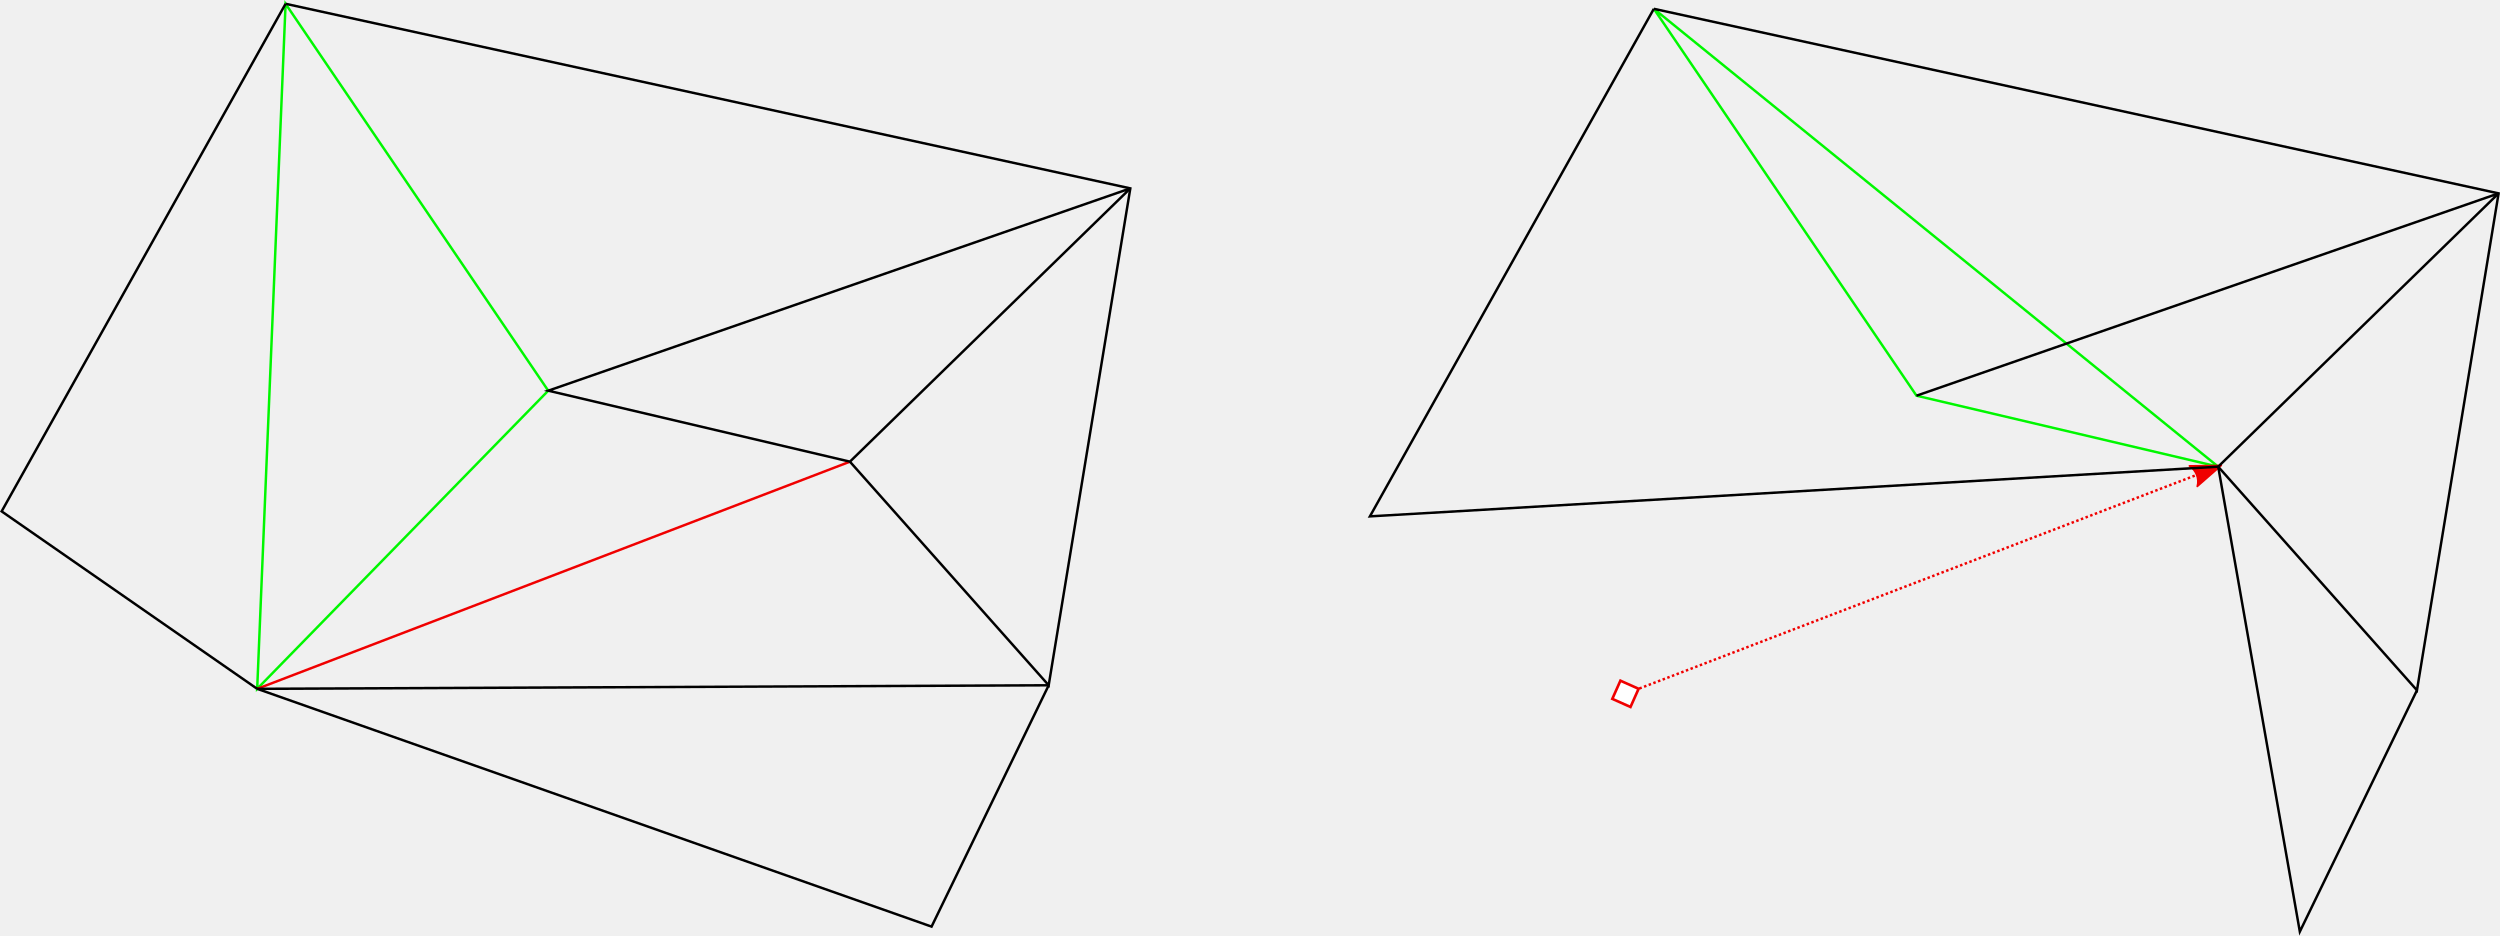
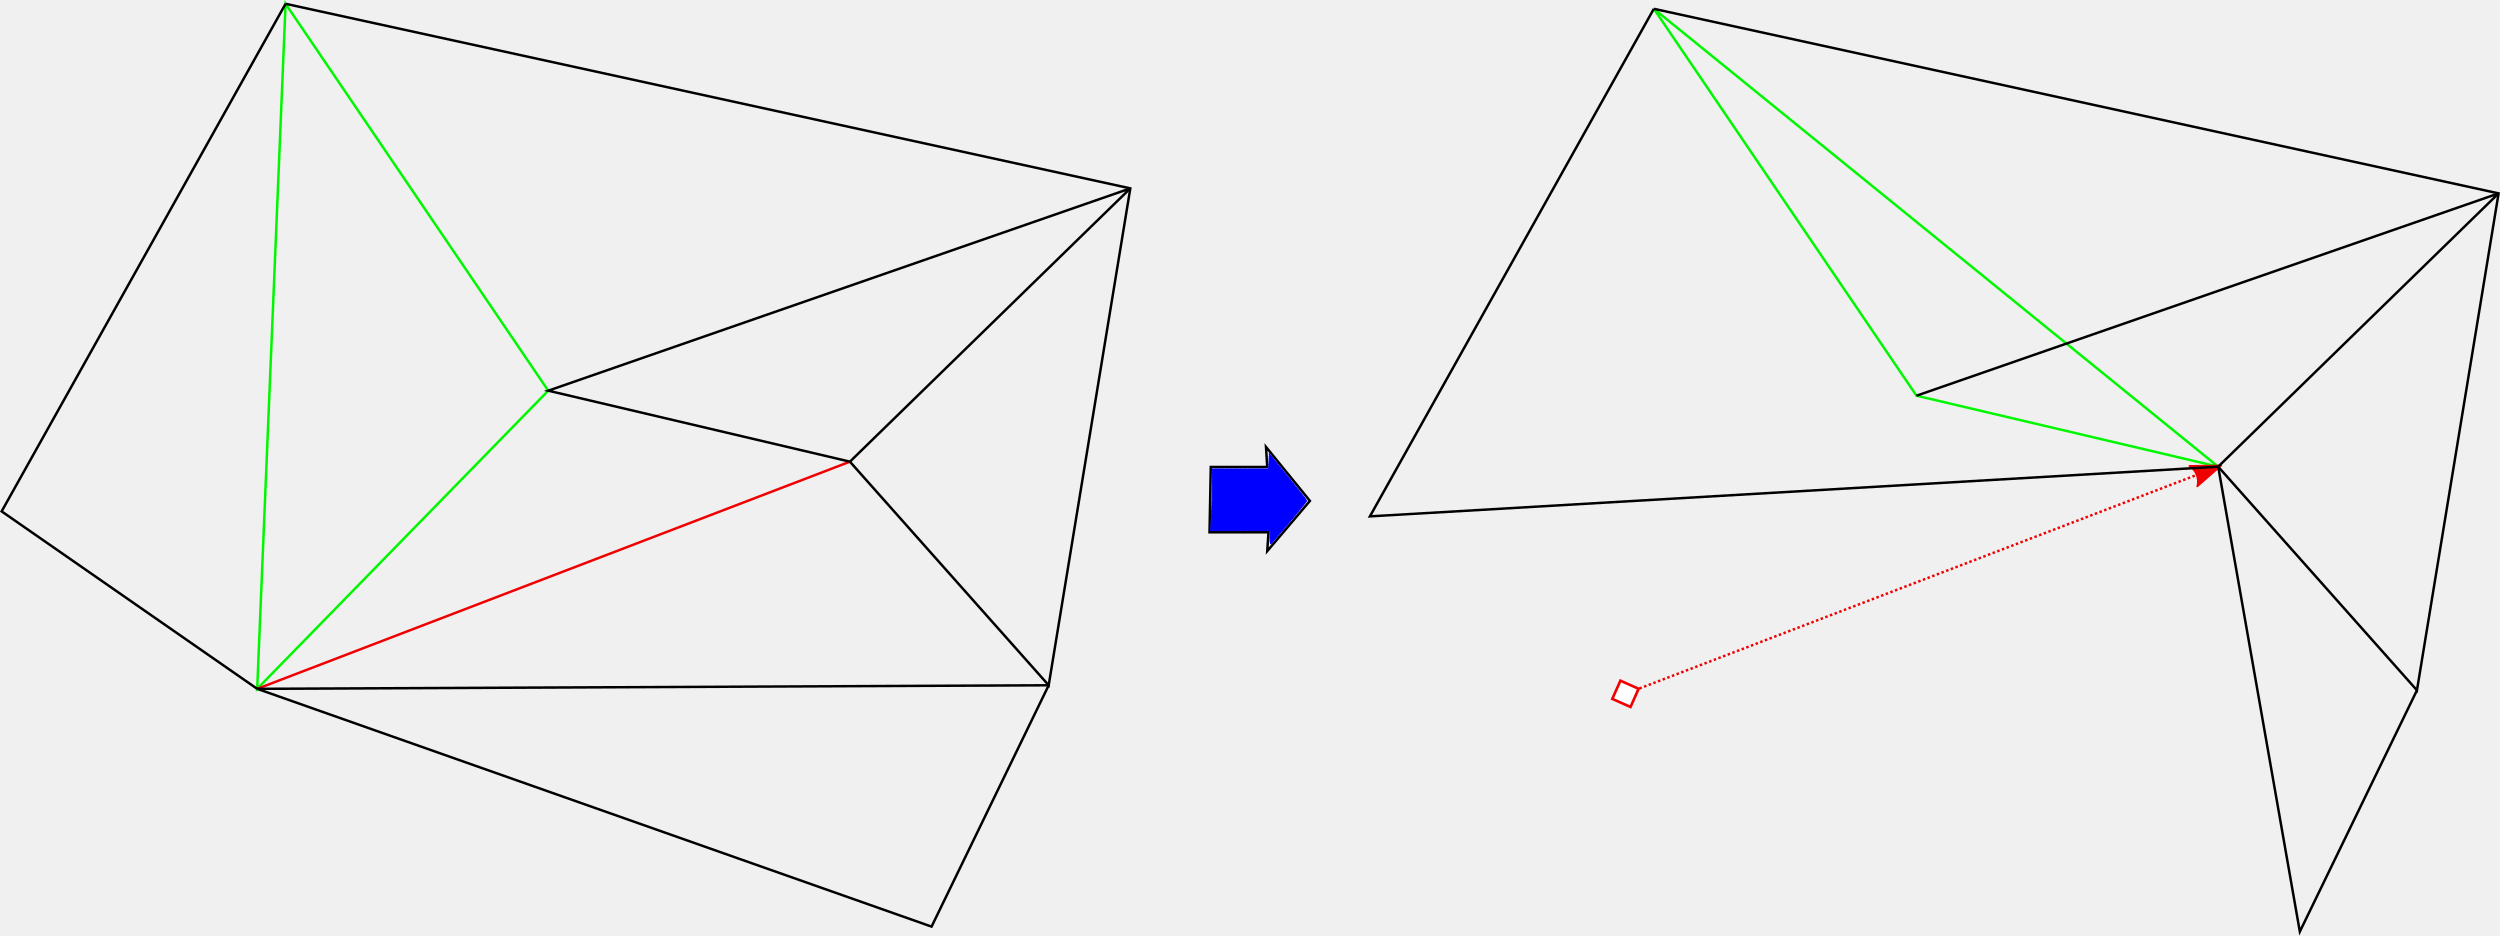
<svg xmlns="http://www.w3.org/2000/svg" width="266.232mm" height="99.639mm" viewBox="0 0 266.232 99.639" version="1.1" id="svg8">
  <defs id="defs2">
    <marker orient="auto" refY="0" refX="0" id="Arrow2Lend" style="overflow:visible">
      <path id="path916" style="fill:#f00000;fill-opacity:1;fill-rule:evenodd;stroke:#f00000;stroke-width:0.625;stroke-linejoin:round;stroke-opacity:1" d="M 8.719,4.034 -2.207,0.016 8.719,-4.002 c -1.745,2.372 -1.735,5.617 -6e-7,8.035 z" transform="matrix(-1.1,0,0,-1.1,-1.1,0)" />
    </marker>
    <marker orient="auto" refY="0" refX="0" id="Arrow1Mend" style="overflow:visible">
      <path id="path904" d="M 0,0 5,-5 -12.5,0 5,5 Z" style="fill:#f00000;fill-opacity:1;fill-rule:evenodd;stroke:#f00000;stroke-width:1pt;stroke-opacity:1" transform="matrix(-0.4,0,0,-0.4,-4,0)" />
    </marker>
    <marker orient="auto" refY="0" refX="0" id="EmptyDiamondL" style="overflow:visible">
      <path id="path1001" d="M 0,-7.071 -7.071,0 0,7.071 7.071,0 Z" style="fill:#ffffff;fill-rule:evenodd;stroke:#f00000;stroke-width:1pt;stroke-opacity:1" transform="scale(0.8)" />
    </marker>
  </defs>
  <g id="layer1" transform="translate(0.1740683,-100.0466)">
    <path style="fill:none;fill-rule:evenodd;stroke:#00f700;stroke-width:0.265;stroke-linecap:butt;stroke-linejoin:miter;stroke-miterlimit:4;stroke-dasharray:none;stroke-dashoffset:0;stroke-opacity:1" d="m 30.238,100.452 -3.024,72.949 30.994,-31.75 z" id="path815" />
    <path style="fill:none;fill-rule:evenodd;stroke:#f00000;stroke-width:0.265px;stroke-linecap:butt;stroke-linejoin:miter;stroke-opacity:1" d="M 27.214,173.402 90.336,149.211" id="path819" />
    <path style="fill:none;fill-rule:evenodd;stroke:#000000;stroke-width:0.265px;stroke-linecap:butt;stroke-linejoin:miter;stroke-opacity:1" d="M 58.208,141.652 120.196,120.107 90.336,149.211 Z" id="path821" />
    <path style="fill:none;fill-rule:evenodd;stroke:#000000;stroke-width:0.265px;stroke-linecap:butt;stroke-linejoin:miter;stroke-opacity:1" d="m 30.238,100.452 89.958,19.655 -8.693,52.917 -21.167,-23.812" id="path823" />
    <path style="fill:none;fill-rule:evenodd;stroke:#000000;stroke-width:0.265px;stroke-linecap:butt;stroke-linejoin:miter;stroke-opacity:1" d="m 27.214,173.402 84.289,-0.378" id="path825" />
    <path style="fill:none;fill-rule:evenodd;stroke:#000000;stroke-width:0.265px;stroke-linecap:butt;stroke-linejoin:miter;stroke-opacity:1" d="M 30.238,100.452 -1.9047619e-6,154.503 27.214,173.402" id="path854" />
    <path style="fill:none;fill-rule:evenodd;stroke:#000000;stroke-width:0.265px;stroke-linecap:butt;stroke-linejoin:miter;stroke-opacity:1" d="M 111.503,173.024 99.03,198.726 27.214,173.402" id="path858" />
    <path style="fill:none;fill-rule:evenodd;stroke:#00f700;stroke-width:0.265;stroke-linecap:butt;stroke-linejoin:miter;stroke-miterlimit:4;stroke-dasharray:none;stroke-dashoffset:0;stroke-opacity:1" d="m 175.949,100.986 60.098,48.759 -32.128,-7.56 z" id="path815-9" />
    <path style="fill:none;fill-rule:evenodd;stroke:#f00000;stroke-width:0.265;stroke-linecap:butt;stroke-linejoin:miter;stroke-miterlimit:4;stroke-dasharray:0.265, 0.265;stroke-dashoffset:0;stroke-opacity:1;marker-start:url(#EmptyDiamondL);marker-end:url(#Arrow2Lend)" d="m 172.925,173.935 63.122,-24.19" id="path819-3" />
    <path style="fill:none;fill-rule:evenodd;stroke:#000000;stroke-width:0.265px;stroke-linecap:butt;stroke-linejoin:miter;stroke-opacity:1" d="m 203.919,142.185 61.988,-21.545 -29.86,29.104" id="path821-9" />
    <path style="fill:none;fill-rule:evenodd;stroke:#000000;stroke-width:0.265px;stroke-linecap:butt;stroke-linejoin:miter;stroke-opacity:1" d="m 175.949,100.986 89.958,19.655 -8.693,52.917 -21.167,-23.812" id="path823-0" />
    <path style="fill:none;fill-rule:evenodd;stroke:#000000;stroke-width:0.265px;stroke-linecap:butt;stroke-linejoin:miter;stroke-opacity:1" d="m 175.949,100.986 -30.238,54.051 90.336,-5.292" id="path854-5" />
    <path style="fill:none;fill-rule:evenodd;stroke:#000000;stroke-width:0.265px;stroke-linecap:butt;stroke-linejoin:miter;stroke-opacity:1" d="m 257.214,173.557 -12.473,25.702 -8.693,-49.515" id="path858-4" />
+     <path style="fill:none;fill-rule:evenodd;stroke:#000000;stroke-width:0.265px;stroke-linecap:butt;stroke-linejoin:miter;stroke-opacity:1" d="M 133.367,154.395 Z" id="path998" />
+     <path style="fill:none;fill-rule:evenodd;stroke:#000000;stroke-width:0.265px;stroke-linecap:butt;stroke-linejoin:miter;stroke-opacity:1" d="m 128.631,156.728 h 6.281 l -0.134,2.005 4.544,-5.345 -4.677,-5.746 0.134,2.138 h -6.014 z" id="path1002" />
+     <path style="fill:#0000ff;stroke:#0000ff;stroke-width:0.134;stroke-linecap:round;stroke-miterlimit:4;stroke-dasharray:0.134, 0.134;stroke-dashoffset:0;stroke-opacity:1" d="m 135.087,157.31 -0.004,-0.768 h -3.161 -3.161 l 0.087,-1.625 c 0.048,-0.894 0.087,-2.367 0.087,-3.274 v -1.649 h 3 3 l 0.04,-0.796 0.04,-0.796 1.974,2.433 c 1.086,1.338 1.977,2.482 1.98,2.541 0.003,0.059 -0.795,1.048 -1.774,2.198 -0.979,1.15 -1.853,2.183 -1.942,2.298 -0.133,0.17 -0.164,0.068 -0.167,-0.561 z" id="path1004" />
  </g>
</svg>
